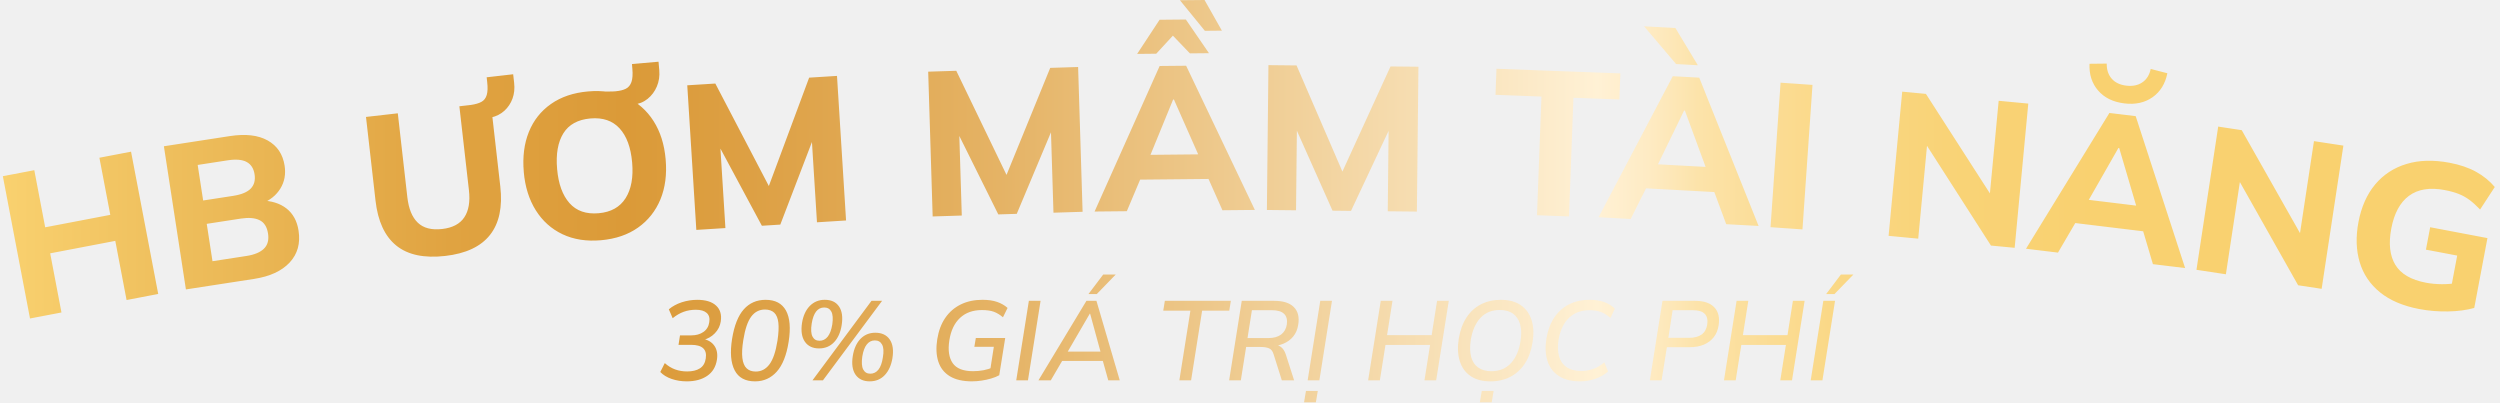
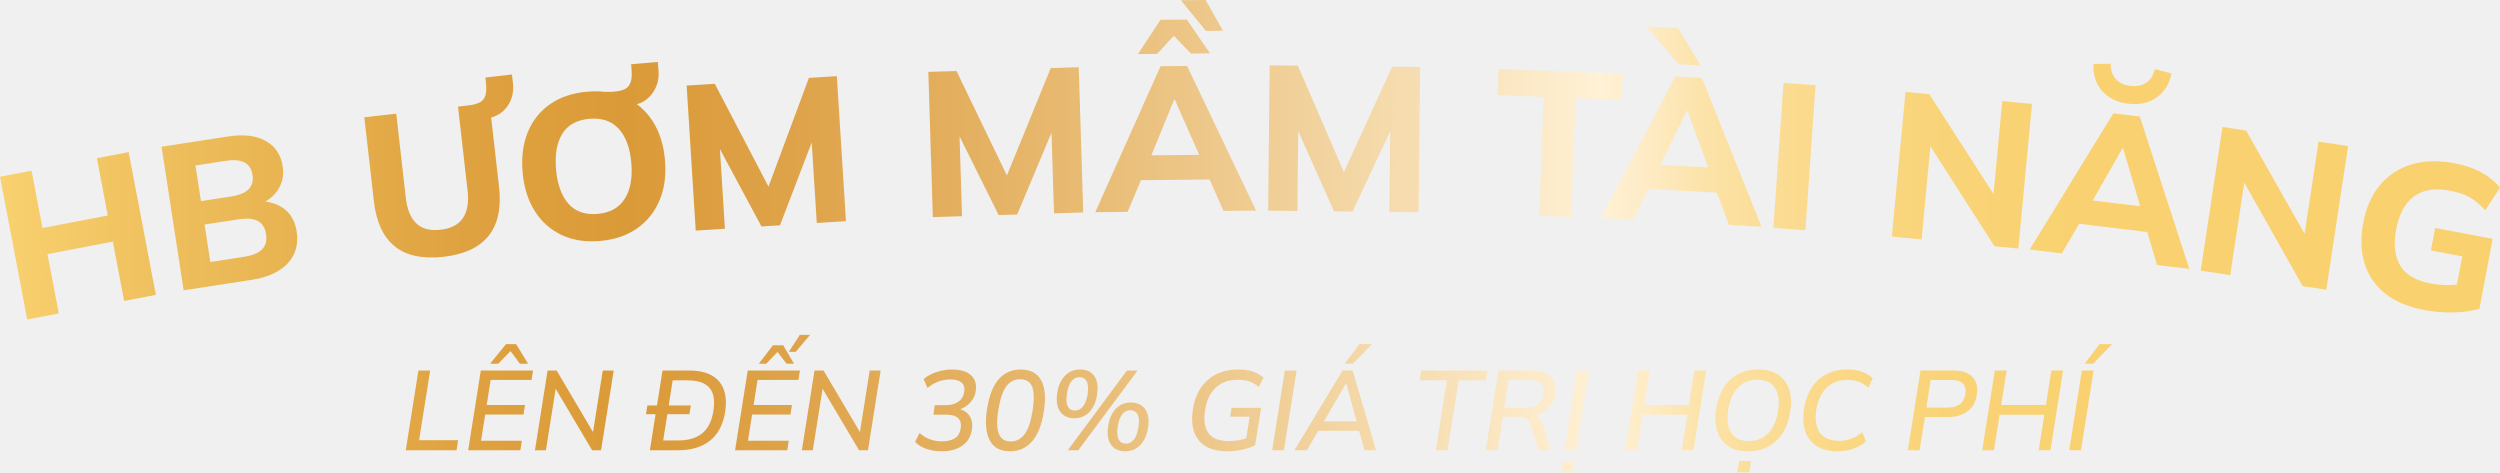
- <svg xmlns="http://www.w3.org/2000/svg" width="379" height="61" viewBox="0 0 379 61" fill="none">
-   <path d="M4.548 48.282L0.431 26.711L5.199 25.8L6.85 34.459L16.72 32.572L15.069 23.913L19.867 22.994L23.985 44.565L19.188 45.484L17.477 36.518L7.607 38.405L9.318 47.371L4.551 48.282H4.548ZM28.184 43.877L24.845 22.173L34.84 20.631C37.217 20.265 39.13 20.484 40.575 21.291C42.021 22.098 42.879 23.373 43.146 25.117C43.346 26.41 43.131 27.567 42.501 28.59C41.871 29.613 40.914 30.379 39.628 30.893L39.553 30.4C41.153 30.425 42.446 30.831 43.439 31.612C44.43 32.393 45.039 33.514 45.262 34.971C45.56 36.9 45.109 38.509 43.911 39.796C42.713 41.084 40.917 41.912 38.519 42.283L28.187 43.877H28.184ZM30.8 30.394L35.35 29.691C36.6 29.499 37.489 29.13 38.013 28.588C38.537 28.045 38.731 27.321 38.591 26.418C38.456 25.535 38.054 24.915 37.391 24.554C36.727 24.196 35.77 24.11 34.518 24.305L29.968 25.006L30.798 30.392L30.8 30.394ZM32.216 39.599L37.38 38.802C38.568 38.618 39.447 38.252 40.012 37.702C40.577 37.151 40.785 36.386 40.634 35.399C40.479 34.395 40.051 33.72 39.348 33.377C38.646 33.034 37.699 32.954 36.509 33.138L31.342 33.935L32.213 39.599H32.216ZM67.496 38.802C64.302 39.166 61.831 38.644 60.084 37.234C58.336 35.825 57.284 33.551 56.928 30.415L55.484 17.727L60.307 17.177L61.753 29.896C61.953 31.651 62.479 32.938 63.337 33.758C64.193 34.581 65.424 34.901 67.032 34.716C68.598 34.537 69.715 33.951 70.384 32.954C71.053 31.957 71.289 30.584 71.089 28.829L69.64 16.11L74.4 15.567L75.844 28.255C76.202 31.391 75.681 33.844 74.286 35.612C72.891 37.382 70.625 38.444 67.493 38.802H67.496ZM74.408 17.823L71.463 16.434L71.403 15.907C72.059 15.811 72.585 15.658 72.979 15.445C73.373 15.232 73.64 14.89 73.785 14.412C73.931 13.937 73.954 13.275 73.858 12.429L73.778 11.717L77.796 11.258L77.944 12.559C78.042 13.425 77.96 14.217 77.698 14.939C77.436 15.658 77.026 16.276 76.469 16.787C75.911 17.301 75.224 17.646 74.41 17.823H74.408ZM79.406 26.07C79.207 23.793 79.461 21.776 80.171 20.014C80.879 18.251 81.999 16.834 83.528 15.762C85.058 14.69 86.927 14.056 89.139 13.862C91.35 13.667 93.302 13.963 94.995 14.752C96.688 15.541 98.049 16.74 99.076 18.347C100.103 19.957 100.715 21.888 100.912 24.141C101.114 26.438 100.849 28.468 100.118 30.231C99.387 31.993 98.259 33.419 96.73 34.501C95.2 35.583 93.331 36.222 91.119 36.419C88.908 36.614 86.961 36.31 85.278 35.511C83.593 34.711 82.245 33.502 81.226 31.882C80.21 30.262 79.6 28.326 79.403 26.07H79.406ZM84.459 25.626C84.656 27.882 85.281 29.603 86.334 30.791C87.386 31.98 88.861 32.492 90.762 32.326C92.621 32.162 93.979 31.401 94.84 30.044C95.698 28.686 96.03 26.88 95.833 24.624C95.633 22.347 94.998 20.626 93.927 19.461C92.856 18.293 91.381 17.794 89.502 17.958C87.601 18.127 86.235 18.877 85.405 20.211C84.576 21.545 84.259 23.349 84.459 25.626ZM92.776 16.136L91.329 13.888C91.744 13.872 92.102 13.867 92.405 13.872C92.709 13.877 93.004 13.867 93.292 13.841C93.953 13.784 94.482 13.654 94.881 13.451C95.281 13.249 95.561 12.906 95.729 12.424C95.895 11.941 95.939 11.274 95.866 10.425L95.804 9.711L99.833 9.355L99.947 10.658C100.022 11.528 99.903 12.341 99.584 13.098C99.265 13.856 98.796 14.487 98.174 14.991C97.552 15.494 96.818 15.783 95.97 15.858L92.779 16.138L92.776 16.136ZM105.563 34.849L104.189 12.932L108.443 12.665L117.123 29.286L116.13 29.348L122.666 11.772L126.889 11.507L128.263 33.424L123.853 33.701L122.92 18.809L124.162 18.731L118.295 34.049L115.5 34.226L107.735 19.765L109.039 19.684L109.973 34.576L105.563 34.854V34.849ZM141.392 32.814L140.713 10.864L144.972 10.731L153.121 27.619L152.125 27.651L159.214 10.29L163.442 10.157L164.121 32.108L159.706 32.245L159.245 17.332L160.489 17.293L154.14 32.419L151.342 32.505L144.039 17.805L145.346 17.763L145.807 32.676L141.392 32.814ZM165.941 32.063L175.803 10.004L179.817 9.965L190.239 31.825L185.323 31.874L182.619 25.795L184.53 27.116L171.495 27.246L173.41 25.888L170.826 32.019L165.941 32.069V32.063ZM172.392 8.169L175.793 2.996L179.775 2.957L183.28 8.063L180.387 8.091L177.81 5.407L175.285 8.143L172.392 8.172V8.169ZM177.844 15.092L173.924 24.663L173.071 23.487L182.871 23.388L182.168 24.58L177.968 15.089H177.844V15.092ZM182.656 4.672L178.876 0.036L182.609 0L185.238 4.646L182.656 4.672ZM192.061 31.832L192.295 9.874L196.557 9.919L203.995 27.131L203 27.121L210.803 10.072L215.034 10.116L214.801 32.077L210.383 32.03L210.541 17.109L211.786 17.122L204.814 31.97L202.014 31.939L195.331 16.945L196.637 16.958L196.479 31.879L192.061 31.832ZM233.009 32.629L233.683 14.638L226.719 14.376L226.867 10.422L245.645 11.128L245.497 15.082L238.533 14.819L237.859 32.811L233.009 32.629ZM242.339 32.936L253.594 11.554L257.602 11.772L266.601 34.254L261.693 33.987L259.383 27.747L261.206 29.187L248.188 28.479L250.187 27.246L247.216 33.198L242.339 32.933V32.936ZM254.099 9.711L249.238 3.987L253.99 4.247L257.392 9.89L254.099 9.711ZM255.307 16.764L250.783 26.065L250.008 24.837L259.793 25.369L259.015 26.511L255.429 16.769L255.305 16.761L255.307 16.764ZM268.413 34.441L269.935 12.533L274.775 12.87L273.253 34.779L268.413 34.441ZM286.31 35.755L288.376 13.893L291.969 14.233L302.404 30.459L301.569 30.381L302.998 15.279L307.488 15.705L305.422 37.567L301.829 37.227L291.425 21.003L292.231 21.078L290.802 36.18L286.312 35.755H286.31ZM307.141 37.712L319.785 17.125L323.77 17.607L331.262 40.637L326.383 40.046L324.49 33.665L326.215 35.223L313.272 33.652L315.349 32.554L311.989 38.296L307.141 37.707V37.712ZM321.149 22.436L316.021 31.415L315.328 30.137L325.058 31.319L324.205 32.406L321.273 22.449L321.149 22.433V22.436ZM322.03 15.671C320.342 15.466 319.025 14.819 318.082 13.734C317.138 12.647 316.7 11.292 316.772 9.669L319.378 9.641C319.368 10.581 319.622 11.344 320.135 11.93C320.648 12.514 321.379 12.865 322.328 12.982C323.295 13.098 324.109 12.938 324.768 12.494C325.426 12.05 325.854 11.37 326.049 10.453L328.571 11.105C328.252 12.699 327.506 13.908 326.329 14.739C325.152 15.57 323.72 15.881 322.033 15.676L322.03 15.671ZM332.984 40.902L336.279 19.191L339.846 19.733L349.351 36.523L348.521 36.396L350.797 21.397L355.257 22.075L351.961 43.786L348.394 43.244L338.921 26.459L339.719 26.581L337.443 41.58L332.984 40.902ZM366.765 46.852C364.3 46.385 362.311 45.538 360.802 44.31C359.293 43.085 358.267 41.559 357.725 39.734C357.183 37.909 357.123 35.885 357.543 33.66C357.976 31.376 358.814 29.483 360.055 27.985C361.3 26.488 362.884 25.447 364.81 24.86C366.737 24.273 368.922 24.214 371.367 24.676C372.935 24.974 374.278 25.434 375.396 26.057C376.513 26.68 377.449 27.445 378.209 28.349L375.982 31.762C375.419 31.171 374.877 30.683 374.359 30.298C373.84 29.914 373.285 29.608 372.694 29.382C372.103 29.154 371.411 28.964 370.618 28.814C368.375 28.388 366.576 28.676 365.215 29.675C363.854 30.675 362.957 32.328 362.521 34.633C362.088 36.918 362.29 38.753 363.128 40.139C363.962 41.523 365.513 42.429 367.774 42.857C368.528 43 369.316 43.075 370.138 43.083C370.96 43.09 371.784 43.026 372.614 42.885L371.411 44.56L372.51 38.745L367.771 37.847L368.414 34.449L377.096 36.095L375.095 46.686C373.915 47.013 372.588 47.189 371.115 47.215C369.643 47.241 368.194 47.122 366.768 46.852H366.765ZM104.113 57.814C103.294 57.814 102.527 57.692 101.816 57.445C101.106 57.201 100.533 56.851 100.1 56.394L100.782 55.044C101.259 55.478 101.78 55.797 102.345 56.002C102.908 56.207 103.514 56.311 104.163 56.311C104.972 56.311 105.62 56.155 106.11 55.841C106.6 55.527 106.895 55.023 106.996 54.328C107.201 52.96 106.462 52.277 104.777 52.277H102.864L103.087 50.842H104.811C105.539 50.842 106.151 50.668 106.646 50.32C107.142 49.972 107.435 49.479 107.525 48.84C107.626 48.235 107.499 47.771 107.142 47.446C106.784 47.122 106.234 46.958 105.493 46.958C104.832 46.958 104.217 47.062 103.649 47.267C103.079 47.472 102.522 47.797 101.975 48.241L101.394 46.891C101.951 46.423 102.61 46.068 103.367 45.821C104.124 45.577 104.902 45.453 105.697 45.453C106.973 45.453 107.927 45.743 108.557 46.325C109.19 46.906 109.426 47.716 109.265 48.752C109.161 49.424 108.863 50.016 108.368 50.53C107.873 51.044 107.25 51.392 106.499 51.574L106.517 51.368C107.313 51.506 107.909 51.856 108.3 52.42C108.692 52.983 108.822 53.694 108.684 54.548C108.513 55.62 108.02 56.433 107.206 56.986C106.392 57.539 105.36 57.814 104.106 57.814H104.113ZM114.463 57.814C112.983 57.814 111.953 57.256 111.373 56.137C110.792 55.021 110.66 53.435 110.981 51.384C111.31 49.344 111.907 47.846 112.765 46.888C113.623 45.93 114.725 45.453 116.07 45.453C117.527 45.453 118.554 45.995 119.153 47.078C119.749 48.16 119.884 49.746 119.555 51.831C119.236 53.861 118.634 55.364 117.753 56.345C116.872 57.326 115.775 57.814 114.466 57.814H114.463ZM114.564 56.327C115.407 56.327 116.102 55.963 116.649 55.234C117.196 54.504 117.6 53.313 117.862 51.659C118.033 50.53 118.077 49.619 117.999 48.923C117.919 48.228 117.709 47.721 117.367 47.402C117.024 47.083 116.558 46.925 115.967 46.925C115.114 46.925 114.419 47.283 113.882 48.002C113.348 48.721 112.949 49.899 112.687 51.54C112.506 52.656 112.456 53.57 112.542 54.276C112.627 54.982 112.84 55.501 113.182 55.831C113.524 56.16 113.986 56.327 114.567 56.327H114.564ZM124.18 52.822C123.213 52.822 122.492 52.482 122.02 51.805C121.549 51.127 121.403 50.177 121.585 48.957C121.766 47.851 122.163 46.992 122.772 46.374C123.381 45.759 124.136 45.45 125.035 45.45C126.015 45.45 126.734 45.785 127.195 46.46C127.657 47.135 127.789 48.08 127.597 49.297C127.426 50.39 127.042 51.252 126.443 51.88C125.844 52.508 125.093 52.82 124.18 52.82V52.822ZM124.229 51.659C124.73 51.659 125.144 51.454 125.476 51.044C125.806 50.634 126.039 50.014 126.176 49.18C126.301 48.303 126.254 47.657 126.031 47.239C125.808 46.823 125.448 46.616 124.947 46.616C124.447 46.616 124.053 46.816 123.734 47.213C123.415 47.612 123.187 48.228 123.052 49.058C122.915 49.936 122.956 50.59 123.171 51.016C123.387 51.444 123.742 51.657 124.229 51.657V51.659ZM124.761 57.661H123.171L132.118 45.606H133.723L124.758 57.661H124.761ZM131.864 57.814C130.884 57.814 130.164 57.474 129.694 56.796C129.228 56.119 129.09 55.169 129.285 53.949C129.466 52.843 129.858 51.981 130.454 51.366C131.05 50.751 131.8 50.442 132.699 50.442C133.679 50.442 134.405 50.782 134.877 51.459C135.349 52.137 135.489 53.082 135.294 54.289C135.113 55.384 134.721 56.243 134.125 56.872C133.529 57.5 132.774 57.811 131.862 57.811L131.864 57.814ZM131.932 56.651C132.432 56.651 132.844 56.446 133.171 56.036C133.495 55.626 133.721 55.005 133.845 54.172C133.993 53.305 133.954 52.661 133.726 52.241C133.498 51.82 133.135 51.607 132.634 51.607C132.134 51.607 131.737 51.807 131.413 52.207C131.089 52.607 130.858 53.222 130.721 54.053C130.597 54.94 130.643 55.597 130.866 56.018C131.089 56.438 131.444 56.651 131.934 56.651H131.932ZM147.368 57.814C145.955 57.814 144.827 57.552 143.977 57.027C143.127 56.503 142.551 55.761 142.242 54.795C141.934 53.829 141.885 52.705 142.089 51.418C142.294 50.141 142.701 49.061 143.311 48.178C143.92 47.296 144.703 46.621 145.659 46.151C146.616 45.684 147.708 45.45 148.939 45.45C149.815 45.45 150.562 45.559 151.176 45.775C151.791 45.99 152.315 46.294 152.748 46.681L152.048 48.1C151.591 47.714 151.13 47.433 150.663 47.262C150.197 47.091 149.592 47.005 148.854 47.005C147.487 47.005 146.38 47.405 145.532 48.202C144.685 48.999 144.145 50.133 143.92 51.605C143.692 53.077 143.86 54.221 144.423 55.042C144.985 55.862 146.015 56.272 147.505 56.272C148.076 56.272 148.607 56.223 149.102 56.127C149.598 56.031 150.095 55.877 150.596 55.672L150.049 56.526L150.663 52.578H147.71L147.933 51.244H152.39L151.485 56.887C151.132 57.082 150.723 57.245 150.256 57.383C149.789 57.521 149.305 57.624 148.804 57.7C148.304 57.775 147.824 57.811 147.371 57.811L147.368 57.814ZM154.062 57.661L155.975 45.606H157.751L155.838 57.661H154.062ZM157.427 57.661L164.702 45.606H166.221L169.755 57.661H168.013L167.056 54.242L167.738 54.72H160.445L161.298 54.242L159.299 57.661H157.419H157.427ZM165.213 47.555L161.643 53.694L161.285 53.3H167.346L166.937 53.694L165.262 47.555H165.21H165.213ZM165.008 44.581L167.245 41.621H169.141L166.27 44.581H165.008ZM178.79 57.661L180.465 47.093H176.35L176.589 45.606H186.596L186.358 47.093H182.243L180.569 57.661H178.793H178.79ZM186.337 57.661L188.25 45.606H193.169C194.535 45.606 195.53 45.925 196.158 46.564C196.785 47.202 197 48.098 196.806 49.248C196.705 49.931 196.456 50.517 196.062 51C195.67 51.485 195.165 51.854 194.55 52.111C193.936 52.368 193.246 52.495 192.484 52.495L192.585 52.223H192.995C193.461 52.223 193.858 52.345 194.182 52.591C194.506 52.838 194.755 53.214 194.926 53.728L196.189 57.661H194.327L193.08 53.71C192.943 53.243 192.71 52.942 192.38 52.804C192.051 52.666 191.623 52.599 191.1 52.599H188.914L188.11 57.661H186.335H186.337ZM189.122 51.249H192.297C193.106 51.249 193.747 51.07 194.219 50.712C194.69 50.354 194.978 49.847 195.082 49.198C195.186 48.479 195.046 47.94 194.664 47.574C194.283 47.207 193.671 47.026 192.829 47.026H189.79L189.124 51.249H189.122ZM197.693 60.994L197.983 59.268H199.777L199.487 60.994H197.693ZM198.24 57.661L200.153 45.606H201.929L200.016 57.661H198.24ZM207.41 57.661L209.323 45.606H211.099L210.28 50.803H217.041L217.86 45.606H219.636L217.723 57.661H215.947L216.8 52.293H210.038L209.185 57.661H207.41ZM221.14 51.387C221.345 50.123 221.731 49.048 222.301 48.163C222.872 47.28 223.603 46.608 224.495 46.146C225.387 45.684 226.398 45.453 227.525 45.453C228.767 45.453 229.776 45.723 230.556 46.265C231.336 46.808 231.878 47.563 232.187 48.531C232.495 49.499 232.545 50.611 232.34 51.864C232.145 53.131 231.762 54.203 231.186 55.088C230.611 55.971 229.879 56.648 228.993 57.116C228.106 57.583 227.092 57.816 225.954 57.816C224.725 57.816 223.717 57.547 222.931 57.004C222.146 56.464 221.601 55.709 221.301 54.738C221 53.767 220.945 52.651 221.14 51.387ZM222.965 51.558C222.817 52.55 222.838 53.396 223.025 54.097C223.211 54.798 223.564 55.337 224.082 55.711C224.601 56.085 225.27 56.275 226.089 56.275C227.318 56.275 228.308 55.867 229.06 55.052C229.812 54.237 230.294 53.118 230.512 51.693C230.67 50.712 230.652 49.873 230.452 49.172C230.253 48.472 229.898 47.932 229.384 47.558C228.871 47.181 228.207 46.995 227.385 46.995C226.156 46.995 225.171 47.397 224.43 48.199C223.688 49.001 223.201 50.123 222.962 51.558H222.965ZM224.349 60.994L224.64 59.268H226.434L226.144 60.994H224.349ZM239.565 57.814C238.233 57.814 237.152 57.544 236.322 57.001C235.49 56.462 234.919 55.706 234.606 54.735C234.292 53.767 234.232 52.648 234.427 51.384C234.632 50.12 235.028 49.045 235.614 48.16C236.2 47.278 236.955 46.603 237.878 46.135C238.8 45.668 239.858 45.44 241.053 45.453C241.862 45.453 242.578 45.567 243.205 45.795C243.833 46.024 244.367 46.353 244.81 46.787L244.144 48.207C243.654 47.773 243.166 47.47 242.684 47.293C242.199 47.117 241.624 47.028 240.95 47.028C239.687 47.028 238.65 47.423 237.841 48.207C237.032 48.993 236.509 50.104 236.27 51.54C236.133 52.487 236.161 53.313 236.356 54.019C236.55 54.725 236.931 55.273 237.499 55.659C238.069 56.046 238.819 56.241 239.752 56.241C240.356 56.241 240.95 56.137 241.536 55.932C242.122 55.727 242.682 55.392 243.218 54.922L243.781 56.324C243.234 56.802 242.591 57.17 241.852 57.427C241.111 57.684 240.348 57.811 239.563 57.811L239.565 57.814ZM250.117 57.661L252.03 45.606H256.967C258.31 45.606 259.29 45.941 259.904 46.605C260.519 47.272 260.729 48.181 260.537 49.333C260.436 50.029 260.192 50.621 259.811 51.111C259.43 51.602 258.932 51.978 258.317 52.241C257.703 52.503 256.975 52.635 256.132 52.635H252.699L251.896 57.663H250.12L250.117 57.661ZM252.92 51.215H256.044C256.863 51.215 257.503 51.047 257.965 50.712C258.426 50.377 258.709 49.876 258.81 49.217C258.924 48.498 258.802 47.955 258.442 47.584C258.082 47.213 257.501 47.028 256.692 47.028H253.568L252.92 51.218V51.215ZM261.353 57.661L263.267 45.606H265.043L264.223 50.803H270.985L271.804 45.606H273.58L271.667 57.661H269.891L270.744 52.293H263.982L263.129 57.661H261.353ZM274.503 57.661L276.416 45.606H278.192L276.279 57.661H274.503ZM276.841 44.581L279.079 41.621H280.974L278.104 44.581H276.841Z" fill="url(#paint0_linear_474_85)" />
+ <svg xmlns="http://www.w3.org/2000/svg" width="741" height="140" viewBox="0 0 741 140" fill="none">
+   <g clip-path="url(#clip0_530_528)">
+     <path d="M8.075 94.691L0 52.386L9.352 50.599L12.591 67.582L31.951 63.881L28.711 46.898L38.124 45.095L46.2 87.401L36.792 89.203L33.436 71.619L14.076 75.32L17.432 92.904L8.08 94.691H8.075ZM54.433 86.052L47.883 43.486L67.487 40.462C72.15 39.745 75.903 40.172 78.735 41.756C81.573 43.339 83.256 45.839 83.78 49.26C84.171 51.795 83.749 54.066 82.514 56.071C81.278 58.077 79.401 59.579 76.879 60.587L76.732 59.62C79.869 59.67 82.407 60.465 84.354 61.997C86.297 63.529 87.492 65.729 87.929 68.585C88.514 72.367 87.629 75.524 85.28 78.049C82.931 80.574 79.406 82.198 74.703 82.926L54.438 86.052H54.433ZM59.564 59.609L68.488 58.235C70.939 57.858 72.684 57.135 73.711 56.071C74.738 55.007 75.12 53.587 74.845 51.815C74.581 50.084 73.792 48.868 72.49 48.16C71.189 47.458 69.312 47.289 66.856 47.671L57.931 49.051L59.559 59.614L59.564 59.609ZM62.345 77.662L72.475 76.099C74.804 75.737 76.528 75.02 77.637 73.94C78.745 72.861 79.152 71.359 78.857 69.425C78.552 67.454 77.713 66.131 76.335 65.459C74.957 64.787 73.101 64.629 70.767 64.99L60.632 66.553L62.34 77.662H62.345ZM131.546 76.099C125.281 76.812 120.434 75.788 117.007 73.024C113.579 70.26 111.515 65.8 110.818 59.65L107.986 34.766L117.444 33.687L120.282 58.632C120.673 62.074 121.706 64.599 123.389 66.207C125.067 67.821 127.483 68.447 130.635 68.086C133.707 67.735 135.899 66.584 137.211 64.629C138.523 62.674 138.986 59.981 138.594 56.54L135.751 31.594L145.088 30.53L147.92 55.414C148.622 61.564 147.6 66.375 144.864 69.842C142.128 73.309 137.684 75.396 131.541 76.099H131.546ZM145.098 34.954L139.321 32.23L139.204 31.197C140.491 31.009 141.523 30.708 142.296 30.291C143.069 29.873 143.593 29.201 143.878 28.265C144.162 27.333 144.208 26.035 144.02 24.375L143.862 22.98L151.744 22.079L152.034 24.63C152.228 26.33 152.065 27.883 151.551 29.298C151.038 30.713 150.234 31.92 149.141 32.923C148.047 33.931 146.7 34.608 145.103 34.954H145.098ZM154.907 51.128C154.516 46.663 155.014 42.708 156.408 39.251C157.796 35.794 159.993 33.014 162.993 30.912C165.993 28.809 169.66 27.562 173.998 27.18C178.335 26.799 182.165 27.379 185.485 28.927C188.806 30.474 191.476 32.826 193.489 35.977C195.503 39.134 196.703 42.922 197.09 47.34C197.486 51.846 196.968 55.827 195.534 59.284C194.1 62.74 191.888 65.535 188.887 67.658C185.887 69.781 182.22 71.034 177.883 71.415C173.545 71.797 169.726 71.207 166.426 69.633C163.12 68.066 160.476 65.693 158.477 62.516C156.484 59.34 155.289 55.542 154.902 51.118L154.907 51.128ZM164.814 50.258C165.2 54.681 166.426 58.057 168.49 60.388C170.555 62.72 173.448 63.723 177.176 63.392C180.822 63.071 183.487 61.58 185.175 58.917C186.858 56.255 187.509 52.711 187.123 48.287C186.731 43.822 185.485 40.447 183.385 38.161C181.285 35.876 178.391 34.893 174.704 35.214C170.977 35.54 168.297 37.016 166.67 39.633C165.042 42.249 164.422 45.788 164.814 50.252V50.258ZM181.127 31.65L178.29 27.241C179.103 27.211 179.805 27.201 180.4 27.211C180.995 27.221 181.575 27.201 182.139 27.15C183.436 27.038 184.473 26.783 185.256 26.386C186.039 25.989 186.589 25.317 186.919 24.37C187.245 23.423 187.331 22.115 187.189 20.45L187.067 19.05L194.969 18.353L195.193 20.908C195.34 22.614 195.107 24.207 194.481 25.694C193.856 27.18 192.935 28.418 191.715 29.405C190.494 30.393 189.055 30.958 187.392 31.105L181.132 31.655L181.127 31.65ZM206.213 68.346L203.518 25.363L211.862 24.838L228.888 57.436L226.94 57.558L239.76 23.087L248.044 22.568L250.739 65.55L242.089 66.095L240.259 36.889L242.694 36.736L231.187 66.778L225.705 67.124L210.474 38.762L213.032 38.599L214.863 67.806L206.213 68.35V68.346ZM276.486 64.354L275.154 21.305L283.509 21.046L299.492 54.167L297.539 54.228L311.442 20.18L319.736 19.921L321.069 62.969L312.408 63.239L311.503 33.992L313.944 33.916L301.49 63.58L296.003 63.748L281.678 34.919L284.241 34.837L285.146 64.084L276.486 64.354ZM324.639 62.883L343.983 19.62L351.855 19.544L372.298 62.414L362.656 62.511L357.352 50.588L361.1 53.18L335.531 53.434L339.289 50.772L334.219 62.796L324.639 62.893V62.883ZM337.296 16.021L343.968 5.875L351.779 5.799L358.654 15.812L352.979 15.868L347.924 10.604L342.971 15.97L337.296 16.026V16.021ZM347.99 29.599L340.301 48.369L338.628 46.062L357.85 45.869L356.472 48.206L348.234 29.593H347.99V29.599ZM357.428 9.164L350.014 0.071L357.337 0L362.493 9.113L357.428 9.164ZM375.878 62.43L376.335 19.361L384.696 19.452L399.285 53.21L397.332 53.19L412.639 19.753L420.938 19.839L420.481 62.908L411.815 62.817L412.125 33.554L414.566 33.58L400.892 62.7L395.4 62.639L382.29 33.233L384.853 33.259L384.543 62.522L375.878 62.43ZM456.194 63.993L457.517 28.708L443.858 28.194L444.147 20.44L480.98 21.825L480.69 29.578L467.031 29.064L465.709 64.349L456.194 63.993ZM474.496 64.594L496.571 22.66L504.433 23.087L522.084 67.18L512.458 66.655L507.927 54.417L511.502 57.242L485.969 55.852L489.889 53.434L484.062 65.108L474.496 64.588V64.594ZM497.563 19.045L488.028 7.82L497.35 8.329L504.021 19.396L497.563 19.045ZM499.928 32.877L491.054 51.118L489.533 48.71L508.725 49.754L507.2 51.993L500.167 32.892L499.923 32.877H499.928ZM525.634 67.546L528.619 24.579L538.113 25.241L535.128 68.208L525.634 67.546ZM560.742 70.122L564.795 27.247L571.844 27.913L592.312 59.737L590.674 59.579L593.476 29.96L602.284 30.795L598.231 73.671L591.183 73.004L570.776 41.185L572.357 41.333L569.555 70.952L560.747 70.117L560.742 70.122ZM601.603 73.961L626.404 33.585L634.22 34.532L648.916 79.698L639.345 78.537L635.633 66.024L639.015 69.079L613.629 65.999L617.703 63.845L611.112 75.106L601.603 73.951V73.961ZM629.073 44.001L619.015 61.61L617.657 59.105L636.742 61.422L635.069 63.555L629.317 44.026L629.073 43.996V44.001ZM630.802 30.734C627.492 30.332 624.908 29.064 623.057 26.931C621.206 24.798 620.347 22.14 620.489 18.959L625.6 18.902C625.58 20.745 626.078 22.242 627.085 23.388C628.092 24.538 629.526 25.22 631.387 25.45C633.284 25.678 634.881 25.358 636.172 24.492C637.464 23.622 638.303 22.288 638.684 20.491L643.632 21.769C643.007 24.895 641.542 27.267 639.234 28.896C636.925 30.525 634.118 31.136 630.807 30.734H630.802ZM652.287 80.218L658.751 37.637L665.748 38.701L684.391 71.629L682.763 71.38L687.228 41.964L695.975 43.293L689.512 85.874L682.514 84.809L663.933 51.892L665.499 52.131L661.034 81.546L652.287 80.218ZM718.554 91.891C713.718 90.975 709.817 89.315 706.857 86.907C703.898 84.504 701.884 81.51 700.821 77.932C699.758 74.353 699.641 70.382 700.465 66.019C701.315 61.539 702.957 57.828 705.393 54.89C707.834 51.953 710.941 49.911 714.719 48.761C718.498 47.61 722.785 47.488 727.58 48.399C730.657 48.98 733.291 49.886 735.482 51.108C737.674 52.33 739.51 53.831 741 55.603L736.632 62.297C735.528 61.137 734.465 60.175 733.448 59.426C732.431 58.673 731.343 58.072 730.184 57.624C729.024 57.176 727.666 56.804 726.11 56.509C721.712 55.674 718.182 56.239 715.513 58.199C712.843 60.159 711.083 63.402 710.229 67.923C709.38 72.403 709.776 76.002 711.419 78.721C713.056 81.434 716.097 83.211 720.532 84.051C722.012 84.331 723.558 84.478 725.17 84.494C726.782 84.509 728.399 84.382 730.026 84.107L727.666 87.391L729.823 75.987L720.527 74.225L721.788 67.561L738.818 70.789L734.893 91.56C732.579 92.201 729.975 92.548 727.087 92.599C724.198 92.65 721.356 92.415 718.559 91.886L718.554 91.891ZM120.267 133.463L124.02 109.821H127.503L124.218 130.475H135.772L135.334 133.458H120.262L120.267 133.463ZM138.757 133.463L142.51 109.821H157.984L157.547 112.606H145.423L144.254 120.049H155.609L155.172 122.864H143.816L142.576 130.643H154.668L154.231 133.458H138.757V133.463ZM145.256 107.81L149.98 102.007H152.995L156.514 107.81H154.104L151.322 104.053L147.671 107.81H145.261H145.256ZM158.554 133.463L162.307 109.821H164.986L176.342 129.034L175.64 128.866L178.656 109.821H181.905L178.152 133.463H175.508L164.122 114.25L164.824 114.418L161.808 133.463H158.559H158.554ZM191.481 122.762L191.882 120.181H204.779L204.341 122.762H191.481ZM192.62 133.463L196.373 109.821H204.209C207.021 109.821 209.284 110.315 210.993 111.297C212.702 112.28 213.886 113.685 214.542 115.508C215.198 117.33 215.331 119.524 214.929 122.095C214.324 125.898 212.824 128.739 210.423 130.628C208.023 132.516 204.855 133.463 200.929 133.463H192.625H192.62ZM196.571 130.546H201.026C204.087 130.546 206.472 129.823 208.196 128.383C209.915 126.942 210.998 124.743 211.445 121.795C211.934 118.71 211.552 116.429 210.291 114.953C209.03 113.476 206.869 112.738 203.807 112.738H199.383L196.571 130.546ZM217.873 133.463L221.626 109.821H237.101L236.663 112.606H224.54L223.365 120.049H234.721L234.283 122.864H222.928L221.687 130.643H233.78L233.343 133.458H217.868L217.873 133.463ZM224.906 107.81L229.091 102.343H232.137L235.351 107.81H233.139L230.459 104.323L227.108 107.81H224.896H224.906ZM233.816 104.287L237.065 99.257H240.111L235.855 104.287H233.811H233.816ZM237.67 133.463L241.423 109.821H244.103L255.458 129.034L254.757 128.866L257.772 109.821H261.022L257.269 133.463H254.625L243.234 114.25L243.935 114.418L240.92 133.463H237.67ZM279.1 133.764C277.493 133.764 275.988 133.524 274.594 133.041C273.201 132.562 272.077 131.875 271.228 130.979L272.565 128.332C273.501 129.182 274.523 129.808 275.632 130.21C276.735 130.612 277.925 130.816 279.197 130.816C280.783 130.816 282.054 130.511 283.016 129.895C283.977 129.279 284.556 128.291 284.755 126.927C285.156 124.244 283.707 122.905 280.402 122.905H276.649L277.086 120.089H280.468C281.897 120.089 283.097 119.748 284.068 119.066C285.039 118.384 285.614 117.417 285.792 116.164C285.99 114.978 285.741 114.067 285.04 113.431C284.338 112.794 283.26 112.473 281.805 112.473C280.509 112.473 279.303 112.677 278.19 113.079C277.071 113.481 275.978 114.118 274.905 114.988L273.765 112.341C274.859 111.425 276.15 110.727 277.635 110.244C279.12 109.765 280.646 109.521 282.207 109.521C284.709 109.521 286.58 110.091 287.816 111.231C289.057 112.372 289.52 113.96 289.204 115.991C289.001 117.31 288.416 118.471 287.445 119.479C286.474 120.487 285.253 121.169 283.778 121.525L283.814 121.123C285.375 121.393 286.545 122.08 287.313 123.185C288.081 124.289 288.335 125.684 288.065 127.359C287.73 129.462 286.763 131.055 285.167 132.14C283.57 133.224 281.546 133.764 279.085 133.764H279.1ZM299.4 133.764C296.497 133.764 294.478 132.669 293.339 130.475C292.2 128.286 291.94 125.175 292.571 121.153C293.217 117.152 294.386 114.215 296.069 112.336C297.753 110.457 299.914 109.521 302.553 109.521C305.411 109.521 307.425 110.585 308.6 112.708C309.769 114.831 310.034 117.941 309.388 122.029C308.762 126.01 307.583 128.958 305.854 130.882C304.125 132.807 301.973 133.764 299.405 133.764H299.4ZM299.599 130.847C301.251 130.847 302.614 130.134 303.687 128.703C304.76 127.273 305.553 124.936 306.067 121.693C306.403 119.479 306.489 117.692 306.337 116.327C306.179 114.963 305.767 113.97 305.096 113.344C304.425 112.718 303.509 112.407 302.35 112.407C300.677 112.407 299.314 113.11 298.261 114.52C297.214 115.93 296.431 118.241 295.917 121.459C295.561 123.648 295.464 125.44 295.632 126.825C295.8 128.209 296.217 129.228 296.888 129.874C297.559 130.521 298.465 130.847 299.604 130.847H299.599ZM318.46 123.974C316.563 123.974 315.149 123.307 314.224 121.978C313.298 120.649 313.014 118.786 313.37 116.393C313.725 114.225 314.504 112.54 315.699 111.328C316.894 110.121 318.373 109.516 320.138 109.516C322.06 109.516 323.469 110.172 324.374 111.496C325.279 112.82 325.539 114.673 325.162 117.06C324.827 119.204 324.074 120.894 322.899 122.126C321.725 123.358 320.25 123.969 318.46 123.969V123.974ZM318.557 121.693C319.538 121.693 320.352 121.291 321.003 120.487C321.648 119.682 322.106 118.465 322.376 116.831C322.62 115.111 322.528 113.843 322.091 113.023C321.653 112.209 320.947 111.801 319.965 111.801C318.984 111.801 318.211 112.193 317.585 112.972C316.96 113.756 316.512 114.963 316.248 116.592C315.978 118.313 316.06 119.596 316.482 120.431C316.904 121.271 317.6 121.688 318.557 121.688V121.693ZM319.599 133.463H316.482L334.031 109.821H337.179L319.594 133.463H319.599ZM333.533 133.764C331.61 133.764 330.197 133.097 329.276 131.768C328.361 130.439 328.091 128.576 328.473 126.183C328.829 124.015 329.597 122.324 330.766 121.118C331.936 119.911 333.405 119.305 335.17 119.305C337.092 119.305 338.516 119.972 339.442 121.301C340.367 122.63 340.642 124.483 340.26 126.85C339.904 128.999 339.137 130.684 337.967 131.916C336.797 133.148 335.318 133.759 333.528 133.759L333.533 133.764ZM333.665 131.483C334.646 131.483 335.455 131.081 336.096 130.276C336.731 129.472 337.174 128.255 337.418 126.621C337.708 124.921 337.631 123.658 337.184 122.833C336.736 122.009 336.024 121.591 335.043 121.591C334.061 121.591 333.283 121.983 332.648 122.767C332.012 123.551 331.56 124.758 331.29 126.387C331.046 128.128 331.137 129.416 331.575 130.241C332.012 131.065 332.709 131.483 333.67 131.483H333.665ZM363.943 133.764C361.171 133.764 358.959 133.249 357.291 132.221C355.623 131.193 354.494 129.737 353.889 127.843C353.284 125.949 353.187 123.745 353.589 121.22C353.991 118.715 354.789 116.597 355.984 114.866C357.179 113.135 358.715 111.812 360.591 110.89C362.468 109.974 364.609 109.516 367.024 109.516C368.743 109.516 370.208 109.729 371.413 110.152C372.618 110.575 373.645 111.17 374.494 111.929L373.121 114.713C372.226 113.955 371.321 113.405 370.406 113.069C369.491 112.733 368.306 112.565 366.856 112.565C364.176 112.565 362.005 113.349 360.342 114.912C358.679 116.475 357.622 118.7 357.179 121.586C356.732 124.473 357.062 126.718 358.166 128.327C359.269 129.935 361.288 130.74 364.212 130.74C365.331 130.74 366.373 130.643 367.345 130.455C368.316 130.266 369.292 129.966 370.274 129.564L369.201 131.239L370.406 123.495H364.614L365.051 120.879H373.793L372.018 131.946C371.326 132.328 370.523 132.649 369.608 132.919C368.692 133.188 367.741 133.392 366.76 133.54C365.778 133.687 364.838 133.759 363.948 133.759L363.943 133.764ZM377.073 133.463L380.826 109.821H384.309L380.556 133.463H377.073ZM383.673 133.463L397.943 109.821H400.923L407.854 133.463H404.437L402.56 126.759L403.898 127.695H389.593L391.266 126.759L387.345 133.463H383.658H383.673ZM398.944 113.644L391.942 125.684L391.24 124.911H403.13L402.326 125.684L399.041 113.644H398.939H398.944ZM398.543 107.81L402.931 102.007H406.649L401.019 107.81H398.543ZM425.576 133.463L428.861 112.738H420.791L421.259 109.821H440.888L440.42 112.738H432.35L429.065 133.463H425.581H425.576ZM440.379 133.463L444.132 109.821H453.779C456.459 109.821 458.412 110.447 459.642 111.7C460.873 112.952 461.295 114.708 460.914 116.964C460.715 118.303 460.227 119.453 459.454 120.4C458.686 121.352 457.695 122.075 456.489 122.579C455.284 123.083 453.931 123.332 452.436 123.332L452.635 122.798H453.438C454.354 122.798 455.132 123.037 455.767 123.521C456.403 124.004 456.891 124.743 457.227 125.751L459.703 133.463H456.052L453.606 125.715C453.336 124.799 452.879 124.208 452.233 123.938C451.587 123.668 450.748 123.536 449.721 123.536H445.434L443.858 133.463H440.374H440.379ZM445.841 120.889H452.07C453.657 120.889 454.913 120.537 455.838 119.835C456.764 119.132 457.328 118.14 457.532 116.867C457.735 115.457 457.461 114.398 456.713 113.68C455.966 112.962 454.765 112.606 453.113 112.606H447.153L445.846 120.889H445.841ZM462.653 140L463.222 136.615H466.741L466.172 140H462.653ZM463.726 133.463L467.479 109.821H470.962L467.209 133.463H463.726ZM481.712 133.463L485.465 109.821H488.949L487.342 120.013H500.604L502.211 109.821H505.694L501.941 133.463H498.458L500.131 122.935H486.869L485.196 133.463H481.712ZM508.644 121.153C509.046 118.674 509.803 116.567 510.922 114.831C512.041 113.1 513.475 111.781 515.224 110.875C516.979 109.969 518.957 109.516 521.169 109.516C523.605 109.516 525.583 110.045 527.114 111.109C528.644 112.173 529.707 113.655 530.312 115.553C530.917 117.452 531.014 119.631 530.612 122.09C530.231 124.575 529.478 126.677 528.349 128.413C527.22 130.144 525.786 131.473 524.047 132.389C522.308 133.305 520.32 133.764 518.087 133.764C515.677 133.764 513.699 133.234 512.158 132.17C510.617 131.111 509.549 129.63 508.959 127.726C508.369 125.827 508.262 123.633 508.639 121.153H508.644ZM512.224 121.489C511.934 123.434 511.975 125.094 512.341 126.468C512.707 127.843 513.399 128.902 514.416 129.635C515.433 130.373 516.745 130.74 518.352 130.74C520.762 130.74 522.705 129.94 524.179 128.342C525.654 126.743 526.6 124.549 527.027 121.754C527.337 119.83 527.302 118.185 526.91 116.811C526.519 115.436 525.822 114.377 524.815 113.644C523.808 112.906 522.506 112.54 520.894 112.54C518.484 112.54 516.551 113.329 515.102 114.902C513.648 116.48 512.692 118.674 512.219 121.489H512.224ZM514.939 140L515.509 136.615H519.028L518.458 140H514.939ZM544.785 133.764C542.171 133.764 540.051 133.234 538.423 132.17C536.791 131.111 535.672 129.63 535.057 127.726C534.441 125.827 534.324 123.633 534.706 121.153C535.108 118.674 535.886 116.567 537.035 114.831C538.184 113.1 539.664 111.776 541.474 110.86C543.285 109.943 545.36 109.495 547.704 109.521C549.29 109.521 550.694 109.745 551.925 110.193C553.155 110.641 554.203 111.287 555.072 112.137L553.765 114.922C552.804 114.072 551.848 113.476 550.902 113.13C549.951 112.784 548.823 112.611 547.5 112.611C545.024 112.611 542.99 113.385 541.403 114.922C539.817 116.465 538.789 118.644 538.321 121.459C538.052 123.317 538.108 124.936 538.489 126.321C538.871 127.705 539.618 128.78 540.732 129.538C541.851 130.297 543.32 130.679 545.151 130.679C546.336 130.679 547.5 130.475 548.65 130.073C549.799 129.671 550.897 129.014 551.95 128.092L553.054 130.841C551.981 131.778 550.719 132.501 549.27 133.005C547.816 133.509 546.321 133.759 544.78 133.759L544.785 133.764ZM565.482 133.463L569.235 109.821H578.917C581.551 109.821 583.474 110.478 584.679 111.781C585.884 113.089 586.296 114.871 585.92 117.132C585.721 118.496 585.243 119.657 584.496 120.619C583.748 121.581 582.772 122.319 581.567 122.833C580.361 123.348 578.932 123.607 577.28 123.607H570.547L568.97 133.468H565.487L565.482 133.463ZM570.974 120.817H577.102C578.709 120.817 579.965 120.487 580.87 119.83C581.775 119.173 582.329 118.191 582.528 116.897C582.752 115.487 582.513 114.423 581.806 113.695C581.099 112.967 579.96 112.606 578.373 112.606H572.245L570.974 120.823V120.817ZM587.521 133.463L591.274 109.821H594.758L593.151 120.013H606.413L608.02 109.821H611.504L607.751 133.463H604.267L605.94 122.935H592.678L591.005 133.463H587.521ZM613.314 133.463L617.067 109.821H620.55L616.797 133.463H613.314ZM617.901 107.81L622.289 102.007H626.007L620.377 107.81H617.901Z" fill="url(#paint0_linear_530_528)" />
+   </g>
  <defs>
-     <linearGradient id="paint0_linear_474_85" x1="0.431" y1="30.498" x2="378.209" y2="30.498" gradientUnits="userSpaceOnUse">
+     <linearGradient id="paint0_linear_530_528" x1="0" y1="70" x2="741" y2="70" gradientUnits="userSpaceOnUse">
      <stop stop-color="#F9D16F" />
      <stop offset="0.07" stop-color="#EEBE5C" />
      <stop offset="0.18" stop-color="#E0A341" />
      <stop offset="0.25" stop-color="#DB9A38" />
      <stop offset="0.3" stop-color="#DDA044" />
      <stop offset="0.4" stop-color="#E5B365" />
      <stop offset="0.52" stop-color="#F1D19B" />
      <stop offset="0.64" stop-color="#FFF1D5" />
      <stop offset="0.66" stop-color="#FEEBC4" />
      <stop offset="0.68" stop-color="#FCE3AA" />
      <stop offset="0.71" stop-color="#FBDC94" />
      <stop offset="0.74" stop-color="#FAD783" />
      <stop offset="0.78" stop-color="#F9D377" />
      <stop offset="0.84" stop-color="#F9D170" />
      <stop offset="1" stop-color="#F9D16F" />
    </linearGradient>
+     <clipPath id="clip0_530_528">
+       <rect width="741" height="140" fill="white" />
+     </clipPath>
  </defs>
</svg>
